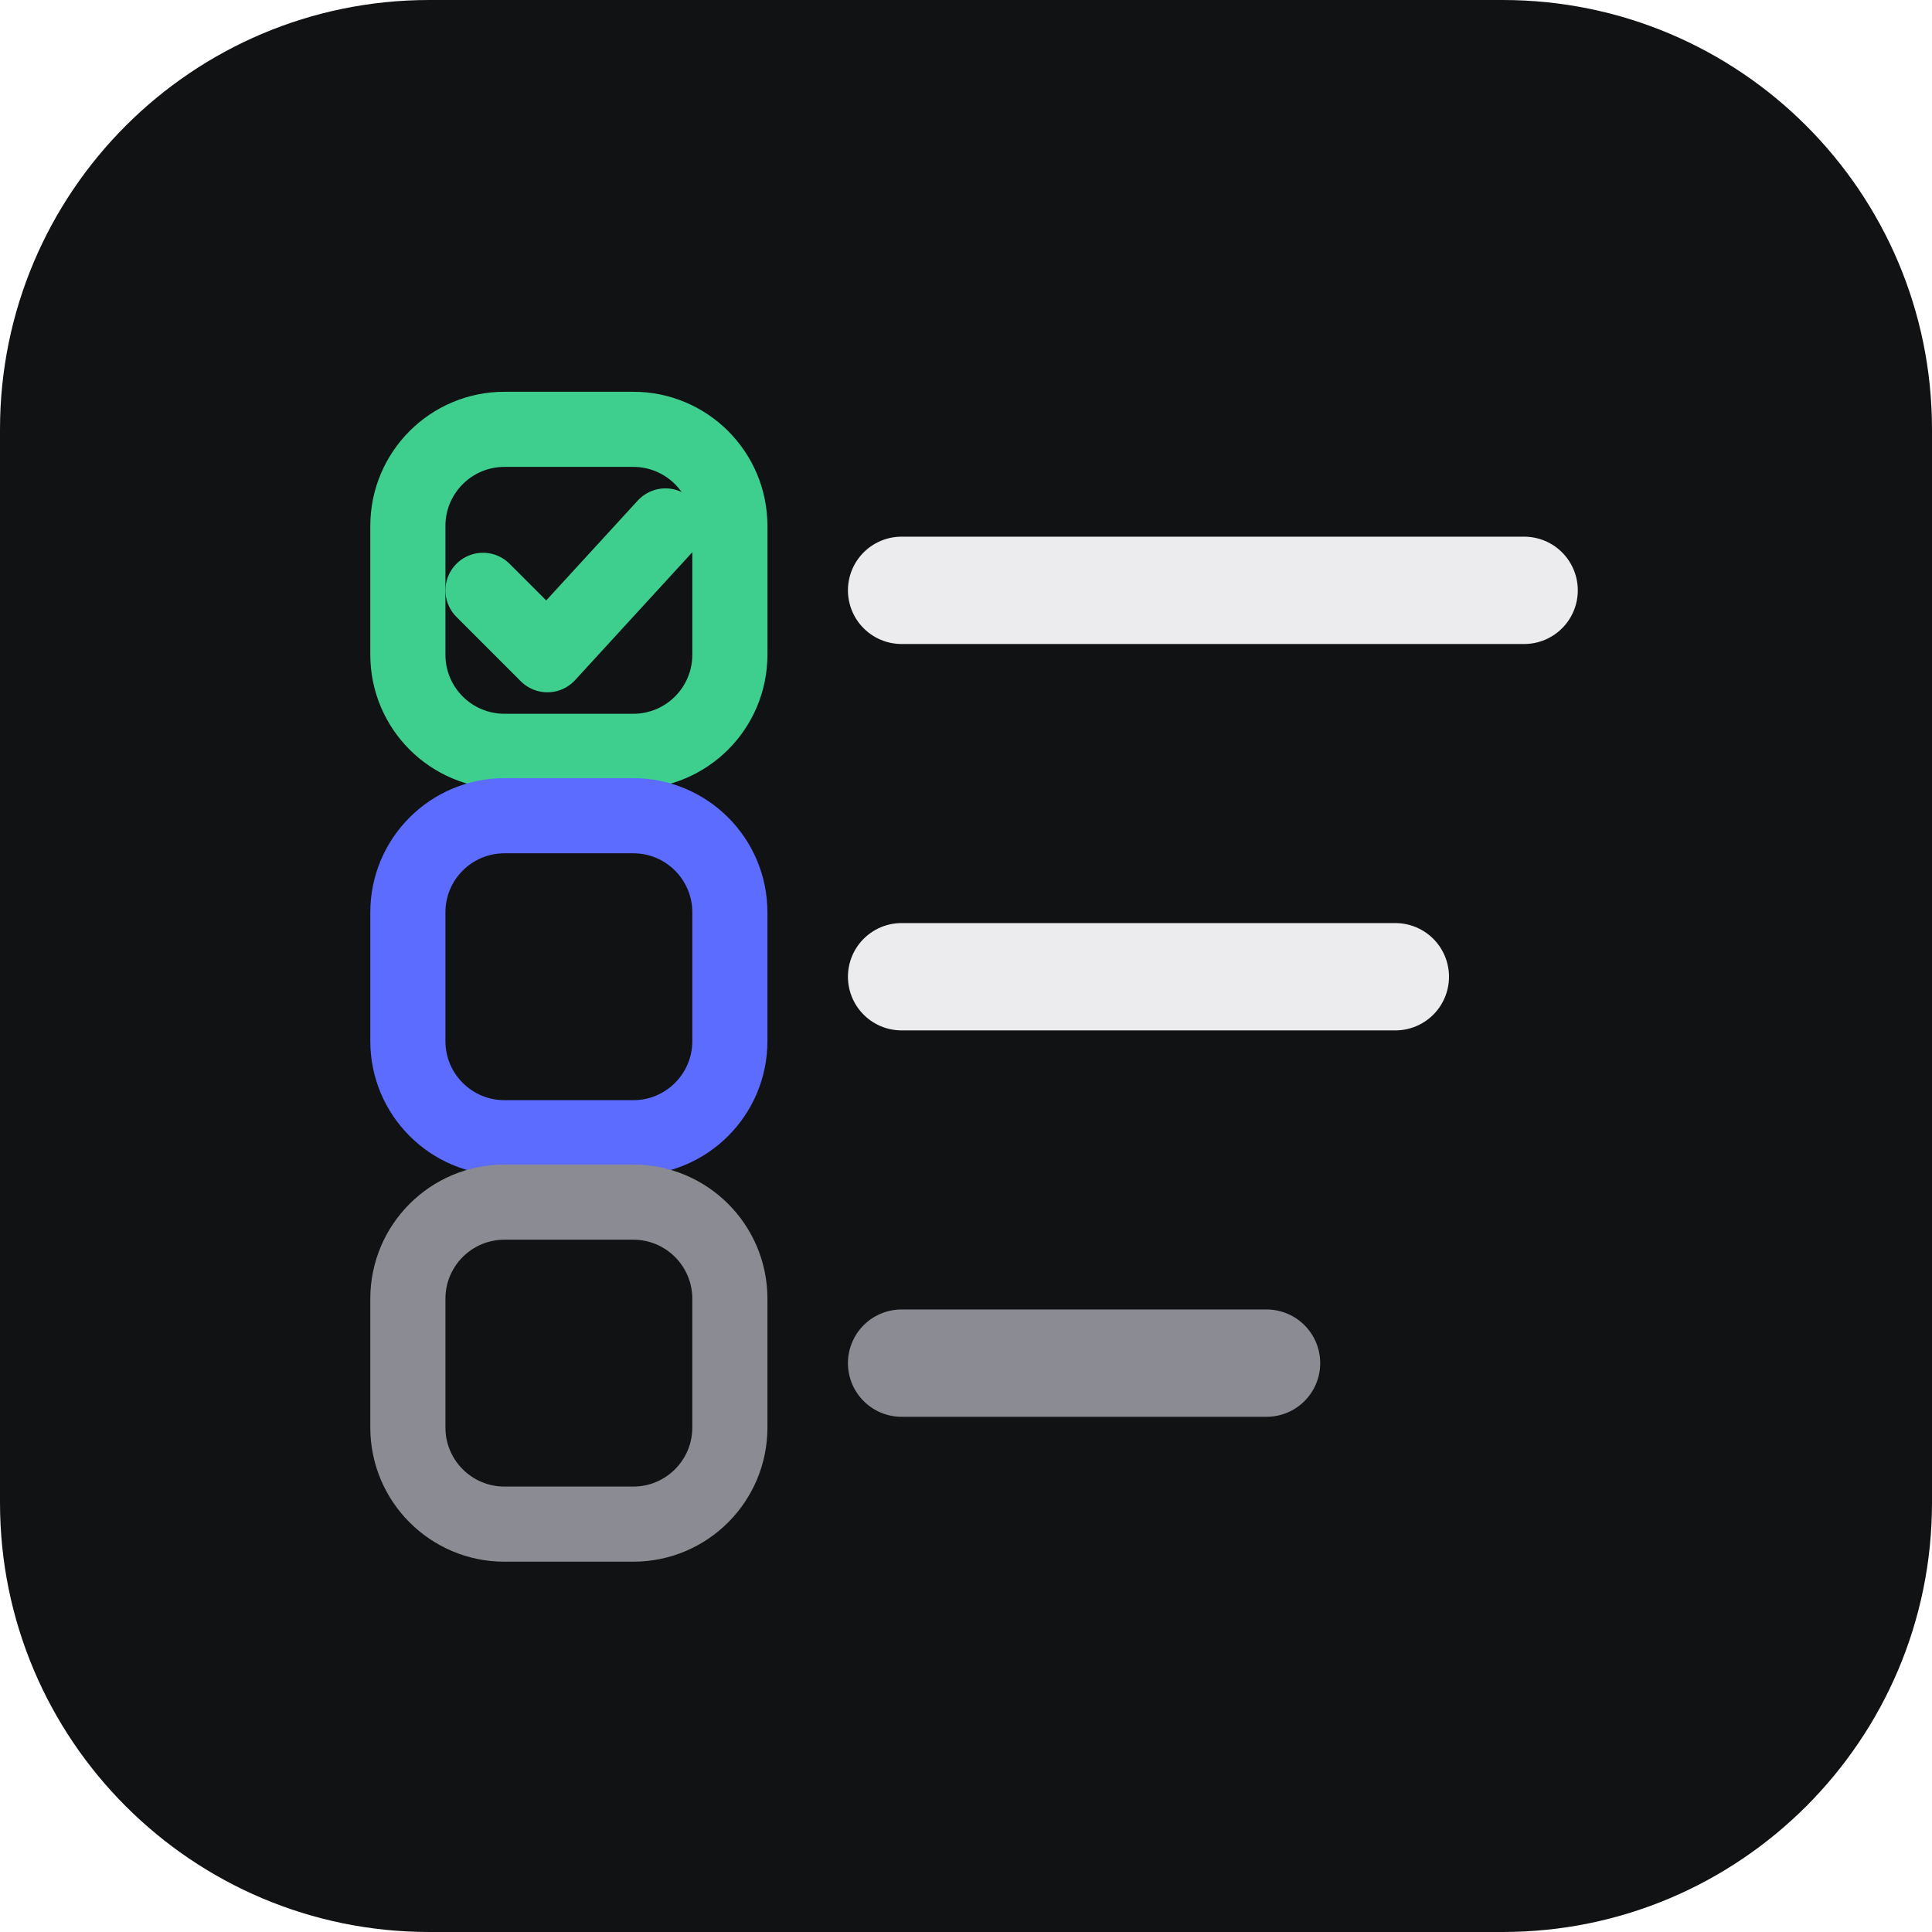
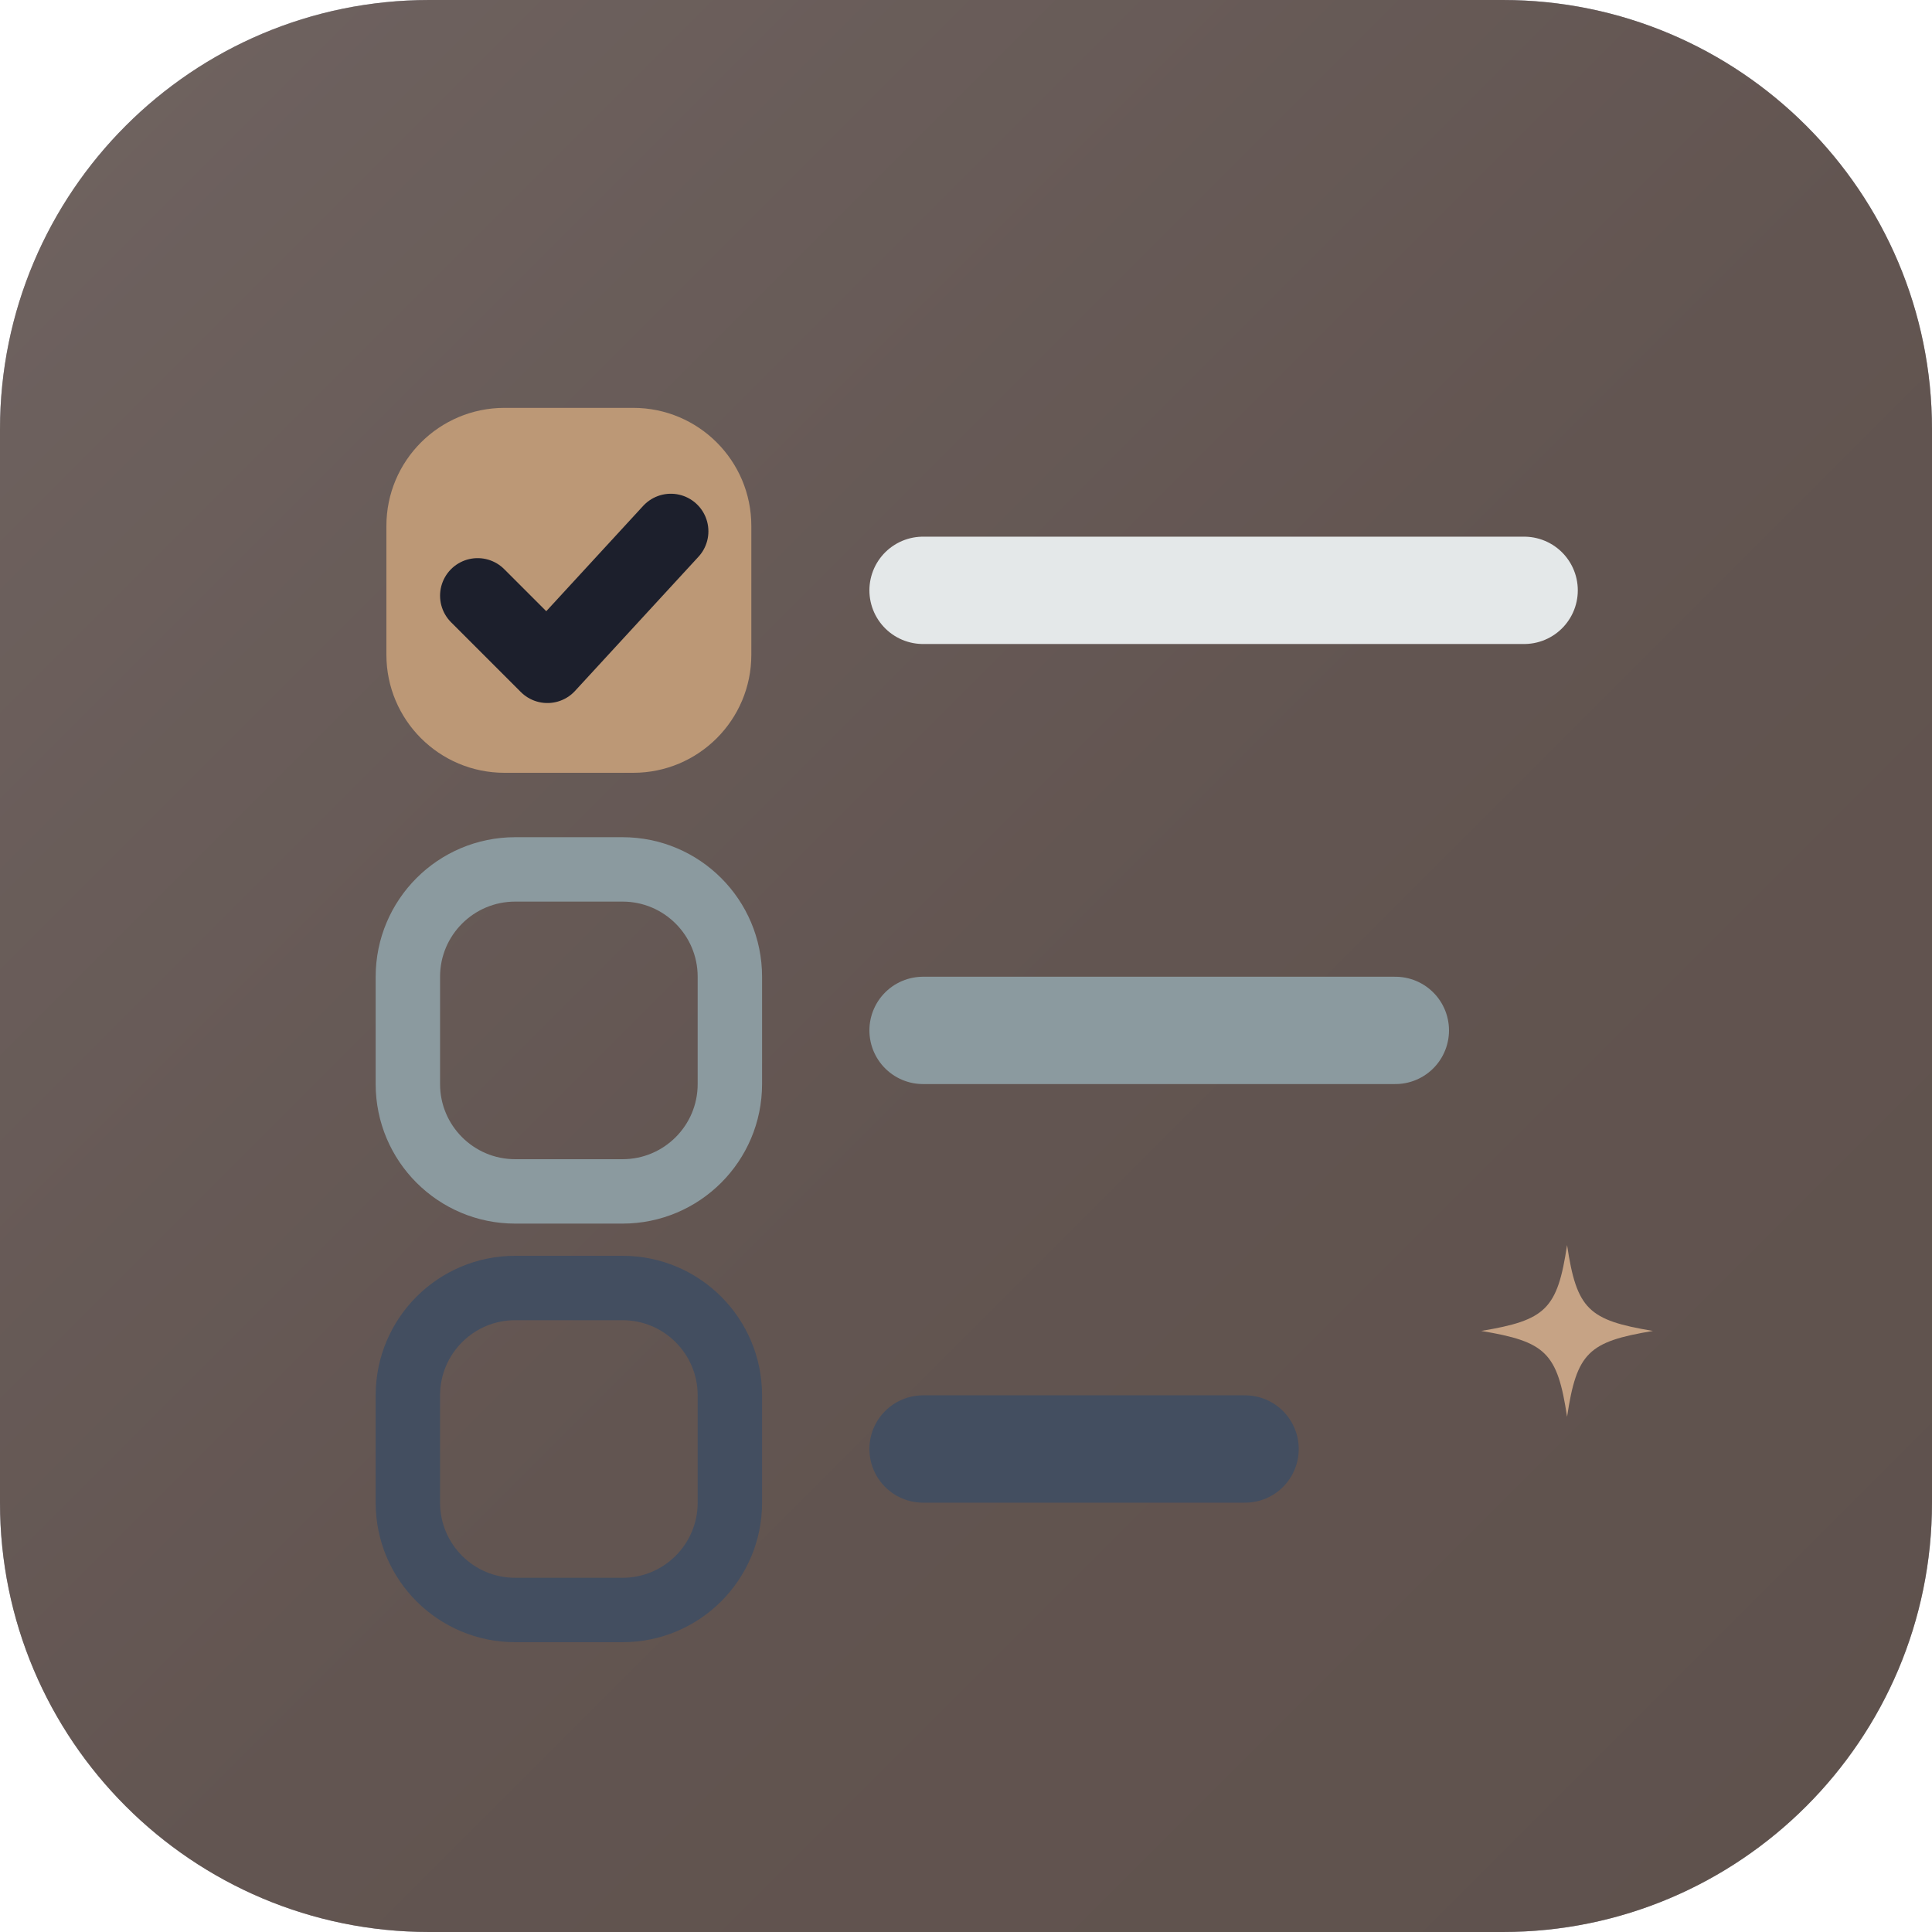
<svg xmlns="http://www.w3.org/2000/svg" viewBox="0 0 180 180">
-   <rect width="180" height="180" rx="40" fill="#111214" />
+   <defs>
+     <linearGradient id="g" x1="0" y1="0" x2="1" y2="1">
+       <stop offset="0" stop-color="#3a3f52" />
+       <stop offset=".55" stop-color="#232637" />
+       <stop offset="1" stop-color="#1e2130" />
+     </linearGradient>
+     <radialGradient id="glow" cx="0" cy="0" r="1" gradientTransform="translate(10 10) scale(150)">
+       <stop offset="0" stop-color="#bc9876" stop-opacity=".45" />
+       <stop offset="1" stop-color="#bc9876" stop-opacity="0" />
+     </radialGradient>
+   </defs>
+   <rect width="180" height="180" rx="40" fill="url(#g)" />
+   <rect width="180" height="180" rx="40" fill="url(#glow)" />
  <g fill="none" stroke-linecap="round" stroke-linejoin="round">
-     <rect x="38" y="40" width="30" height="30" rx="9" stroke="#3ecf8e" stroke-width="7" />
-     <path d="m45 55 6 6 11-12" stroke="#3ecf8e" stroke-width="7" />
-     <path d="M84 55h58" stroke="#ececee" stroke-width="10" />
-     <rect x="38" y="76" width="30" height="30" rx="9" stroke="#5b6cff" stroke-width="7" />
-     <path d="M84 91h46" stroke="#ececee" stroke-width="10" />
-     <rect x="38" y="112" width="30" height="30" rx="9" stroke="#8b8c93" stroke-width="7" />
-     <path d="M84 127h34" stroke="#8b8c93" stroke-width="10" />
+     <rect x="36" y="38" width="34" height="34" rx="11" fill="#bc9876" />
+     <path d="m44.5 55.5 6.5 6.5 11.5-12.5" stroke="#1c1f2c" stroke-width="7" />
+     <path d="M86 55h56" stroke="#e4e8e9" stroke-width="10" />
+     <rect x="38" y="81" width="30" height="30" rx="10" stroke="#8b9a9f" stroke-width="6" />
+     <path d="M86 96h44" stroke="#8b9a9f" stroke-width="10" />
+     <rect x="38" y="120" width="30" height="30" rx="10" stroke="#434e60" stroke-width="6" />
+     <path d="M86 135h30" stroke="#434e60" stroke-width="10" />
  </g>
+   <path d="M146 116c.9 6 2 7 8 8-6 1-7.1 2-8 8-.9-6-2-7-8-8 6-1 7.1-2 8-8z" fill="#c6a385" />
</svg>
